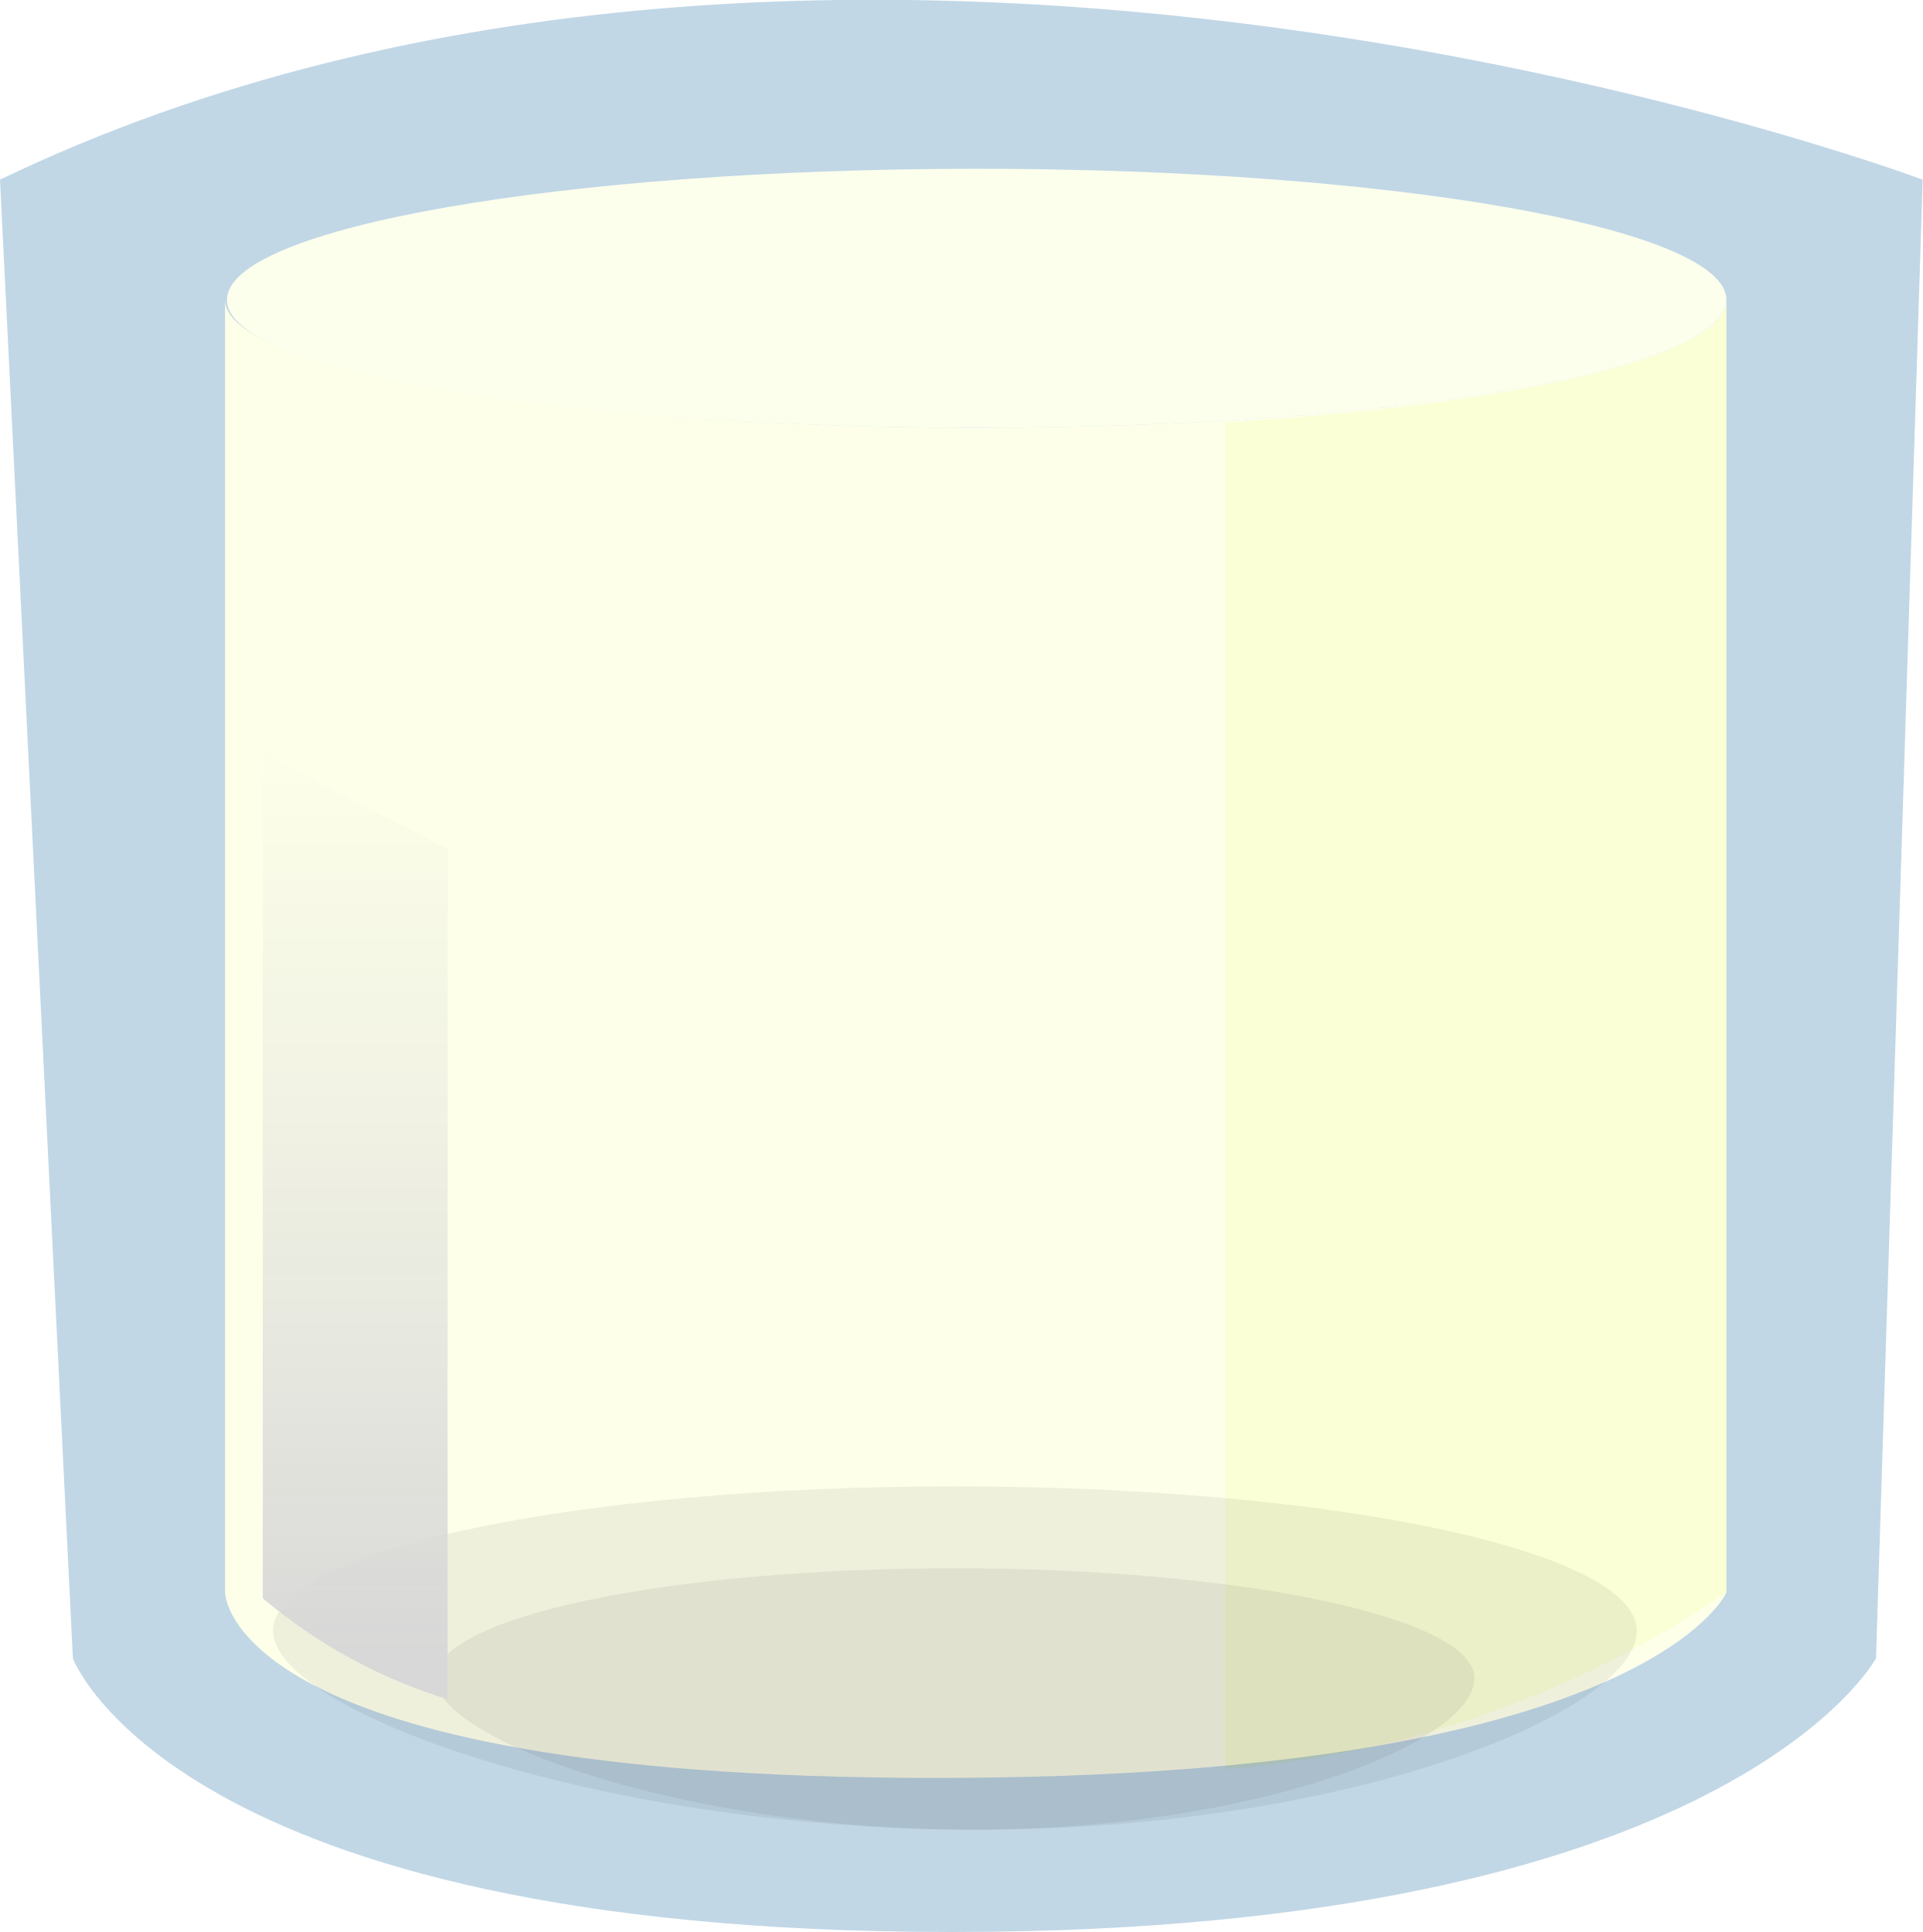
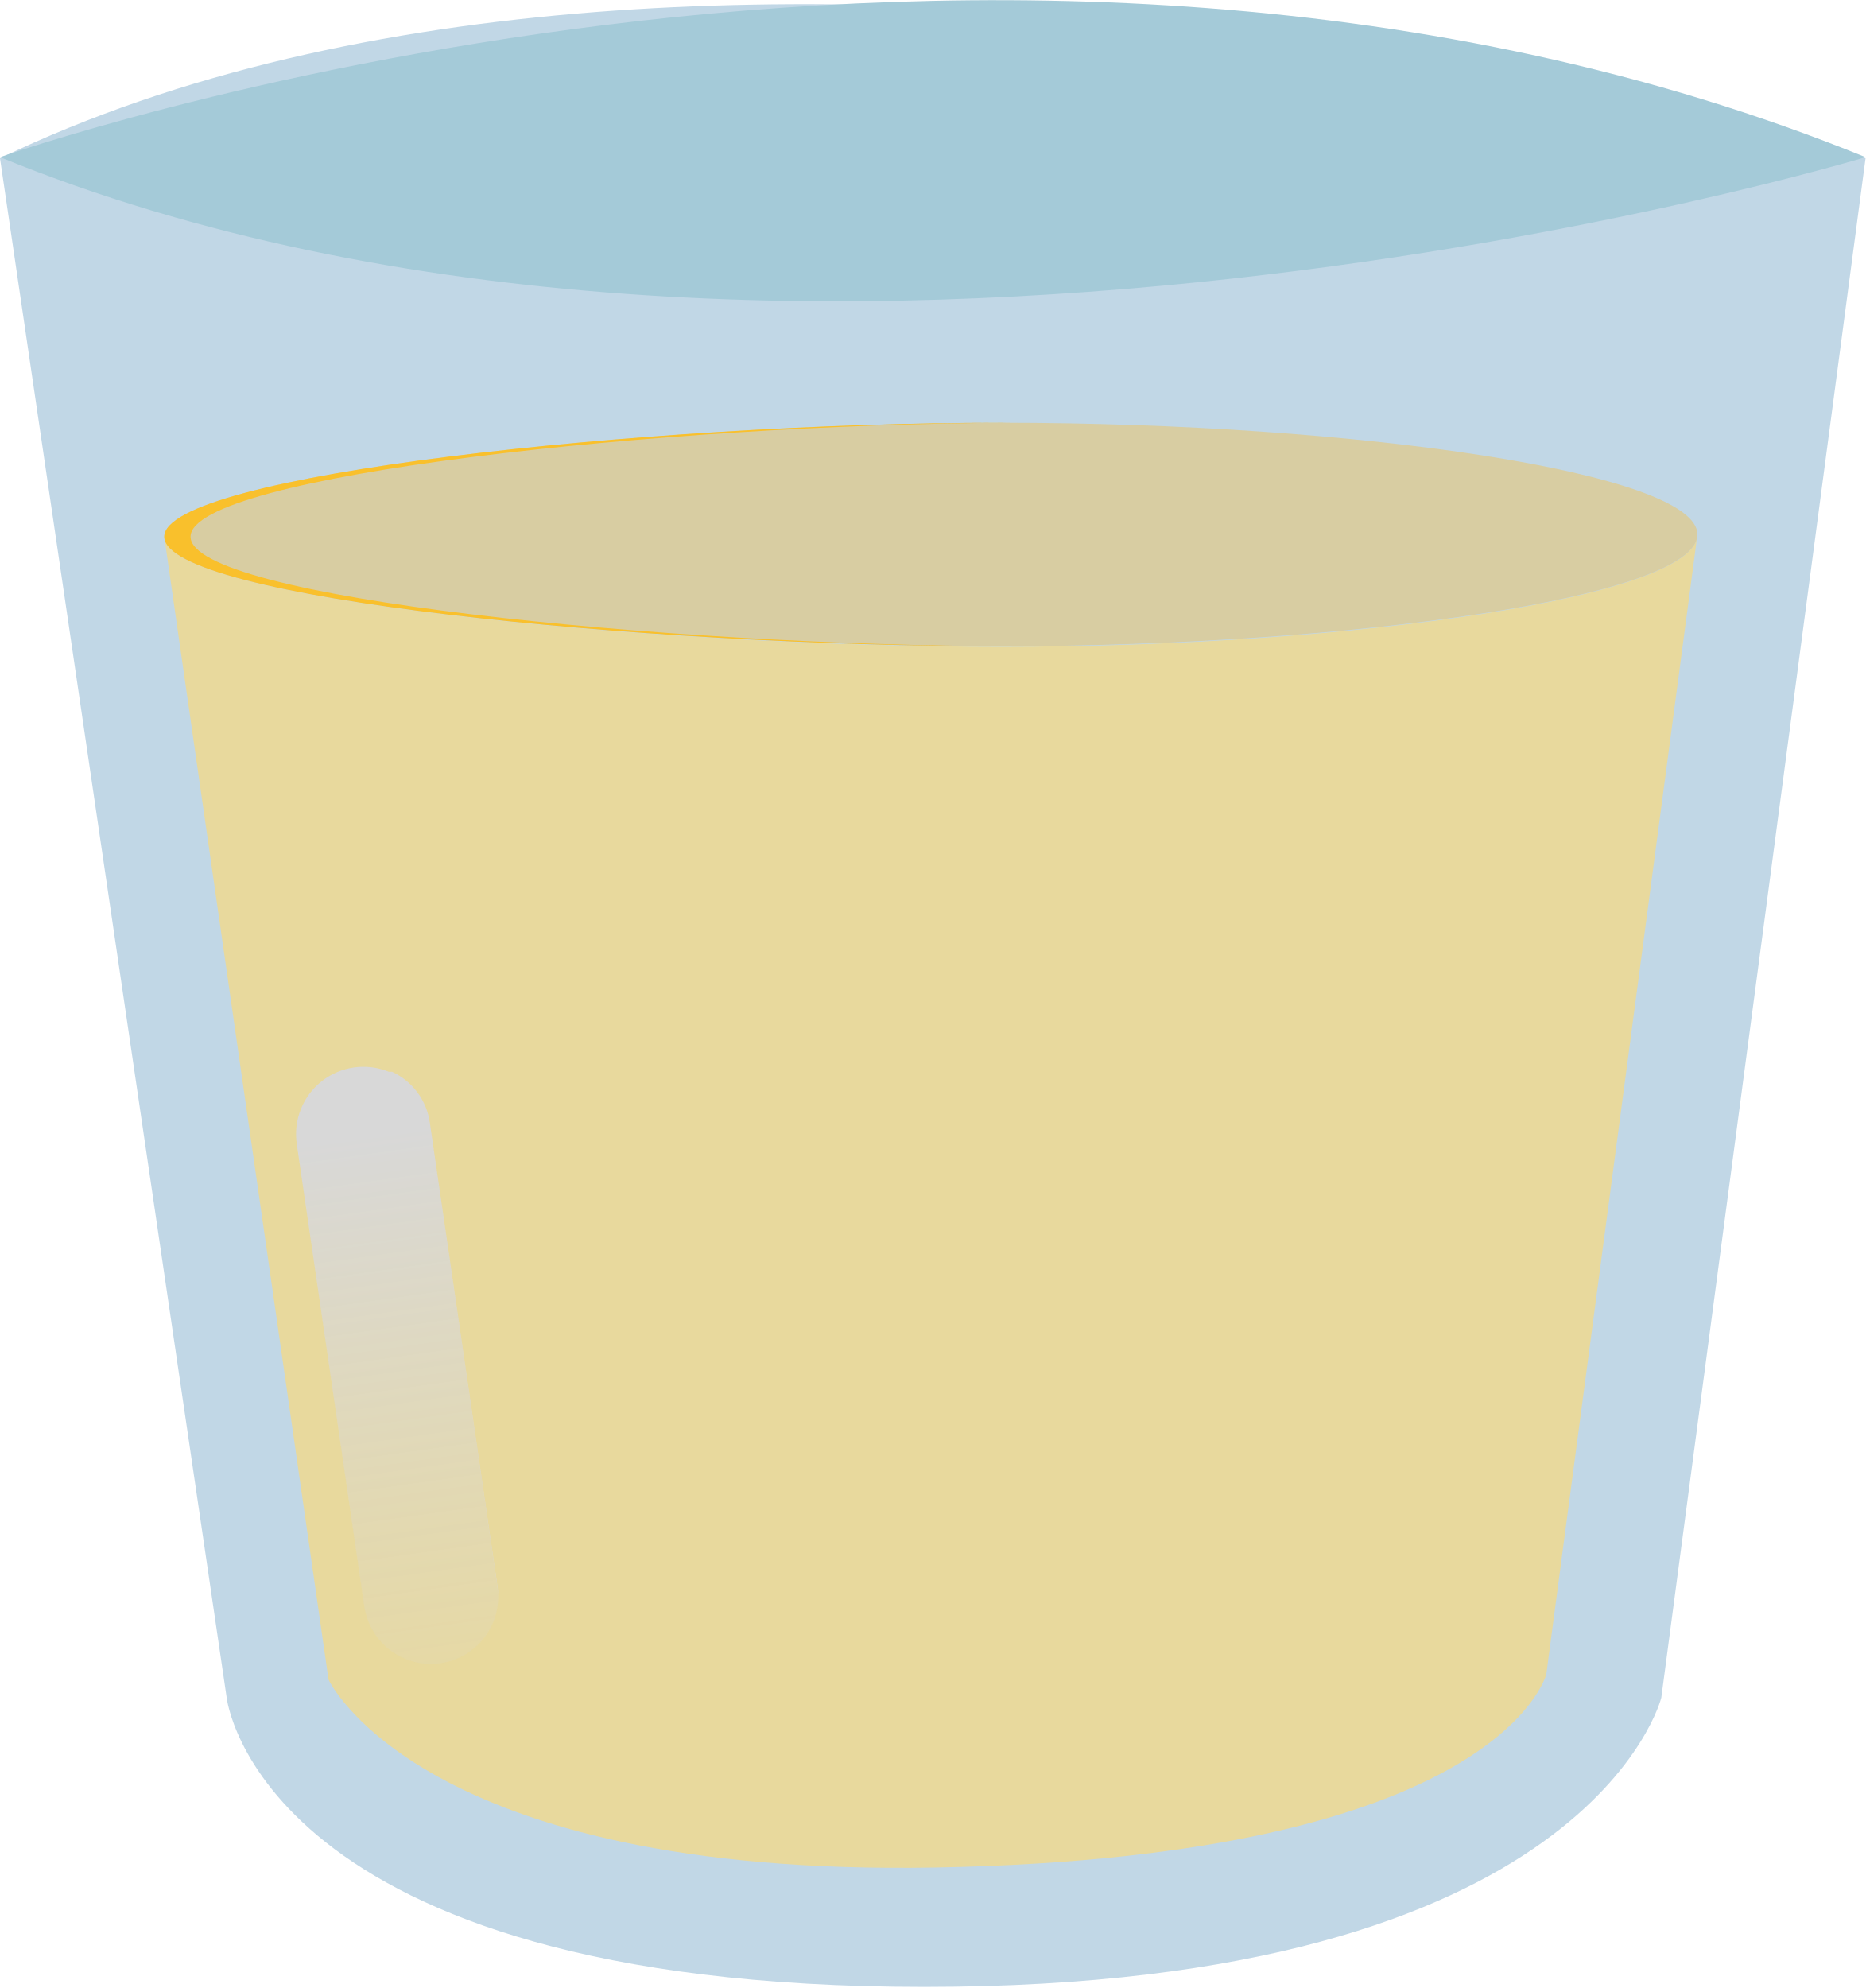
- <svg xmlns="http://www.w3.org/2000/svg" viewBox="0 0 30.07 30.22">
+ <svg xmlns="http://www.w3.org/2000/svg" viewBox="0 0 34.07 36.3">
  <defs>
-     <style>.cls-1{mask:url(#mask);filter:url(#luminosity-noclip-2);}.cls-2,.cls-6,.cls-8{mix-blend-mode:multiply;}.cls-2{fill:url(#linear-gradient);}.cls-3{isolation:isolate;}.cls-4{fill:#c1d7e6;}.cls-5,.cls-6{fill:#fdffe9;}.cls-7{fill:#fcffec;}.cls-8{fill:#ccc;opacity:0.3;}.cls-9{mask:url(#mask-2);}.cls-10{fill:#d8d8d8;mix-blend-mode:overlay;}.cls-11{filter:url(#luminosity-noclip);}</style>
-     <filter id="luminosity-noclip" x="4.11" y="-8234.04" width="2.92" height="32766" filterUnits="userSpaceOnUse" color-interpolation-filters="sRGB">
+     <style>.cls-1{mask:url(#mask);filter:url(#luminosity-noclip-2);}.cls-2{mix-blend-mode:multiply;fill:url(#linear-gradient);}.cls-3{isolation:isolate;}.cls-4{fill:#c1d7e6;}.cls-5{fill:#a4cad8;}.cls-6{fill:#e8d99d;}.cls-7{fill:#d8cda2;}.cls-8{fill:#f9c02c;}.cls-9{mask:url(#mask-2);}.cls-10{fill:#d8d8d8;mix-blend-mode:overlay;}.cls-11{filter:url(#luminosity-noclip);}</style>
+     <filter id="luminosity-noclip" x="4.78" y="-8185.45" width="4.6" height="32766" filterUnits="userSpaceOnUse" color-interpolation-filters="sRGB">
      <feFlood flood-color="#fff" result="bg" />
      <feBlend in="SourceGraphic" in2="bg" />
    </filter>
-     <mask id="mask" x="4.11" y="-8234.04" width="2.92" height="32766" maskUnits="userSpaceOnUse">
+     <mask id="mask" x="4.78" y="-8185.45" width="4.6" height="32766" maskUnits="userSpaceOnUse">
      <g class="cls-11" />
    </mask>
-     <linearGradient id="linear-gradient" x1="5.57" y1="7.4" x2="5.57" y2="26.16" gradientTransform="matrix(1, 0, 0, -1, 0, 37.19)" gradientUnits="userSpaceOnUse">
+     <linearGradient id="linear-gradient" x1="-284.86" y1="-71.56" x2="-284.86" y2="-55.76" gradientTransform="matrix(-0.99, 0.14, 0.14, 0.99, -265.54, 128.16)" gradientUnits="userSpaceOnUse">
      <stop offset="0.21" stop-color="#fff" />
      <stop offset="0.24" stop-color="#f1f1f1" />
      <stop offset="0.46" stop-color="#9c9c9c" />
      <stop offset="0.65" stop-color="#595959" />
      <stop offset="0.81" stop-color="#292929" />
      <stop offset="0.93" stop-color="#0b0b0b" />
      <stop offset="1" />
    </linearGradient>
-     <filter id="luminosity-noclip-2" x="4.11" y="11.28" width="2.92" height="18.75" filterUnits="userSpaceOnUse" color-interpolation-filters="sRGB">
+     <filter id="luminosity-noclip-2" x="4.78" y="15.77" width="4.6" height="15.98" filterUnits="userSpaceOnUse" color-interpolation-filters="sRGB">
      <feFlood flood-color="#fff" result="bg" />
      <feBlend in="SourceGraphic" in2="bg" />
    </filter>
-     <mask id="mask-2" x="4.11" y="11.28" width="2.92" height="18.75" maskUnits="userSpaceOnUse">
+     <mask id="mask-2" x="4.78" y="15.77" width="4.6" height="15.98" maskUnits="userSpaceOnUse">
      <g class="cls-1">
-         <path class="cls-2" d="M7,11.28l-2.92.51V30A22.88,22.88,0,0,1,7,29.58Z" />
+         <path class="cls-2" d="M7,31.75,9.38,31,7.16,15.77a18,18,0,0,1-2.38.72Z" />
      </g>
    </mask>
  </defs>
  <g class="cls-3">
    <g id="레이어_2" data-name="레이어 2">
-       <g id="Layer_1" data-name="Layer 1">
-         <path class="cls-4" d="M1.14,25.94s1.58,4.28,13.74,4.28,14.46-4.28,14.46-4.28l.73-23.13S13.17-3.52,0,2.81Z" />
-         <path class="cls-5" d="M27,24.91V4.69h0c0,1.12-5.25,2-11.74,2s-11.74-.92-11.74-2h0V24.91s0,2.9,11.11,2.9S27,24.91,27,24.91Z" />
-         <path class="cls-6" d="M19.19,27.67A16.18,16.18,0,0,0,27,24.91V4.69h0c0,.89-3.27,1.64-7.84,1.92V27.67Z" />
-         <path class="cls-7" d="M15.29,2.64c-6.48,0-11.74.92-11.74,2.05s5.26,2,11.74,2S27,5.81,27,4.69,21.78,2.64,15.29,2.64Z" />
-         <path class="cls-8" d="M25.6,25.51c0,1.25-4.44,3.11-10.33,3.11s-11-1.86-11-3.11S9,23.25,14.93,23.25,25.6,24.26,25.6,25.51Z" />
-         <path class="cls-8" d="M23.06,26.25c0,1-3.38,2.37-7.87,2.37s-8.38-1.41-8.38-2.37,3.64-1.72,8.12-1.72S23.06,25.3,23.06,26.25Z" />
+       <g id="레이어_3" data-name="레이어 3">
+         <path class="cls-4" d="M4.14,31s.58,5.28,12.74,5.28S30.34,31,30.34,31L34.07,2.89S13.17-3.44,0,2.89Z" />
+         <path class="cls-5" d="M0,2.87s18.22-6.45,34.07,0C34.07,2.87,14.51,8.79,0,2.87Z" />
+         <path class="cls-6" d="M28.24,30.57,31,9.76h0c0,1.13-6.22,2.05-12.71,2.05S3,10.93,3,9.8H3L6,30.67s1.67,3.6,11.08,3.43C27.41,33.91,28.24,30.57,28.24,30.57Z" />
+         <path class="cls-7" d="M18.29,7.72C11.81,7.72,3,8.67,3,9.8s8.78,2,15.26,2S31,10.89,31,9.76,24.78,7.72,18.29,7.72Z" />
+         <path class="cls-8" d="M3.48,9.8c0-1.12,8.66-2.06,15-2.08h-.23C11.81,7.72,3,8.67,3,9.8s8.78,2,15.26,2h.23C12.14,11.79,3.48,10.92,3.48,9.8Z" />
        <g class="cls-9">
-           <path class="cls-10" d="M7,13.28,4.11,11.79V25A8.23,8.23,0,0,0,7,26.58Z" />
+           <path class="cls-10" d="M7.48,30.32h0A1.23,1.23,0,0,0,9.09,29L7.85,20.5a1.21,1.21,0,0,0-.69-.93l-.06,0a1.23,1.23,0,0,0-1.68,1.32l1.24,8.48A1.23,1.23,0,0,0,7.48,30.32Z" />
        </g>
      </g>
    </g>
  </g>
</svg>
